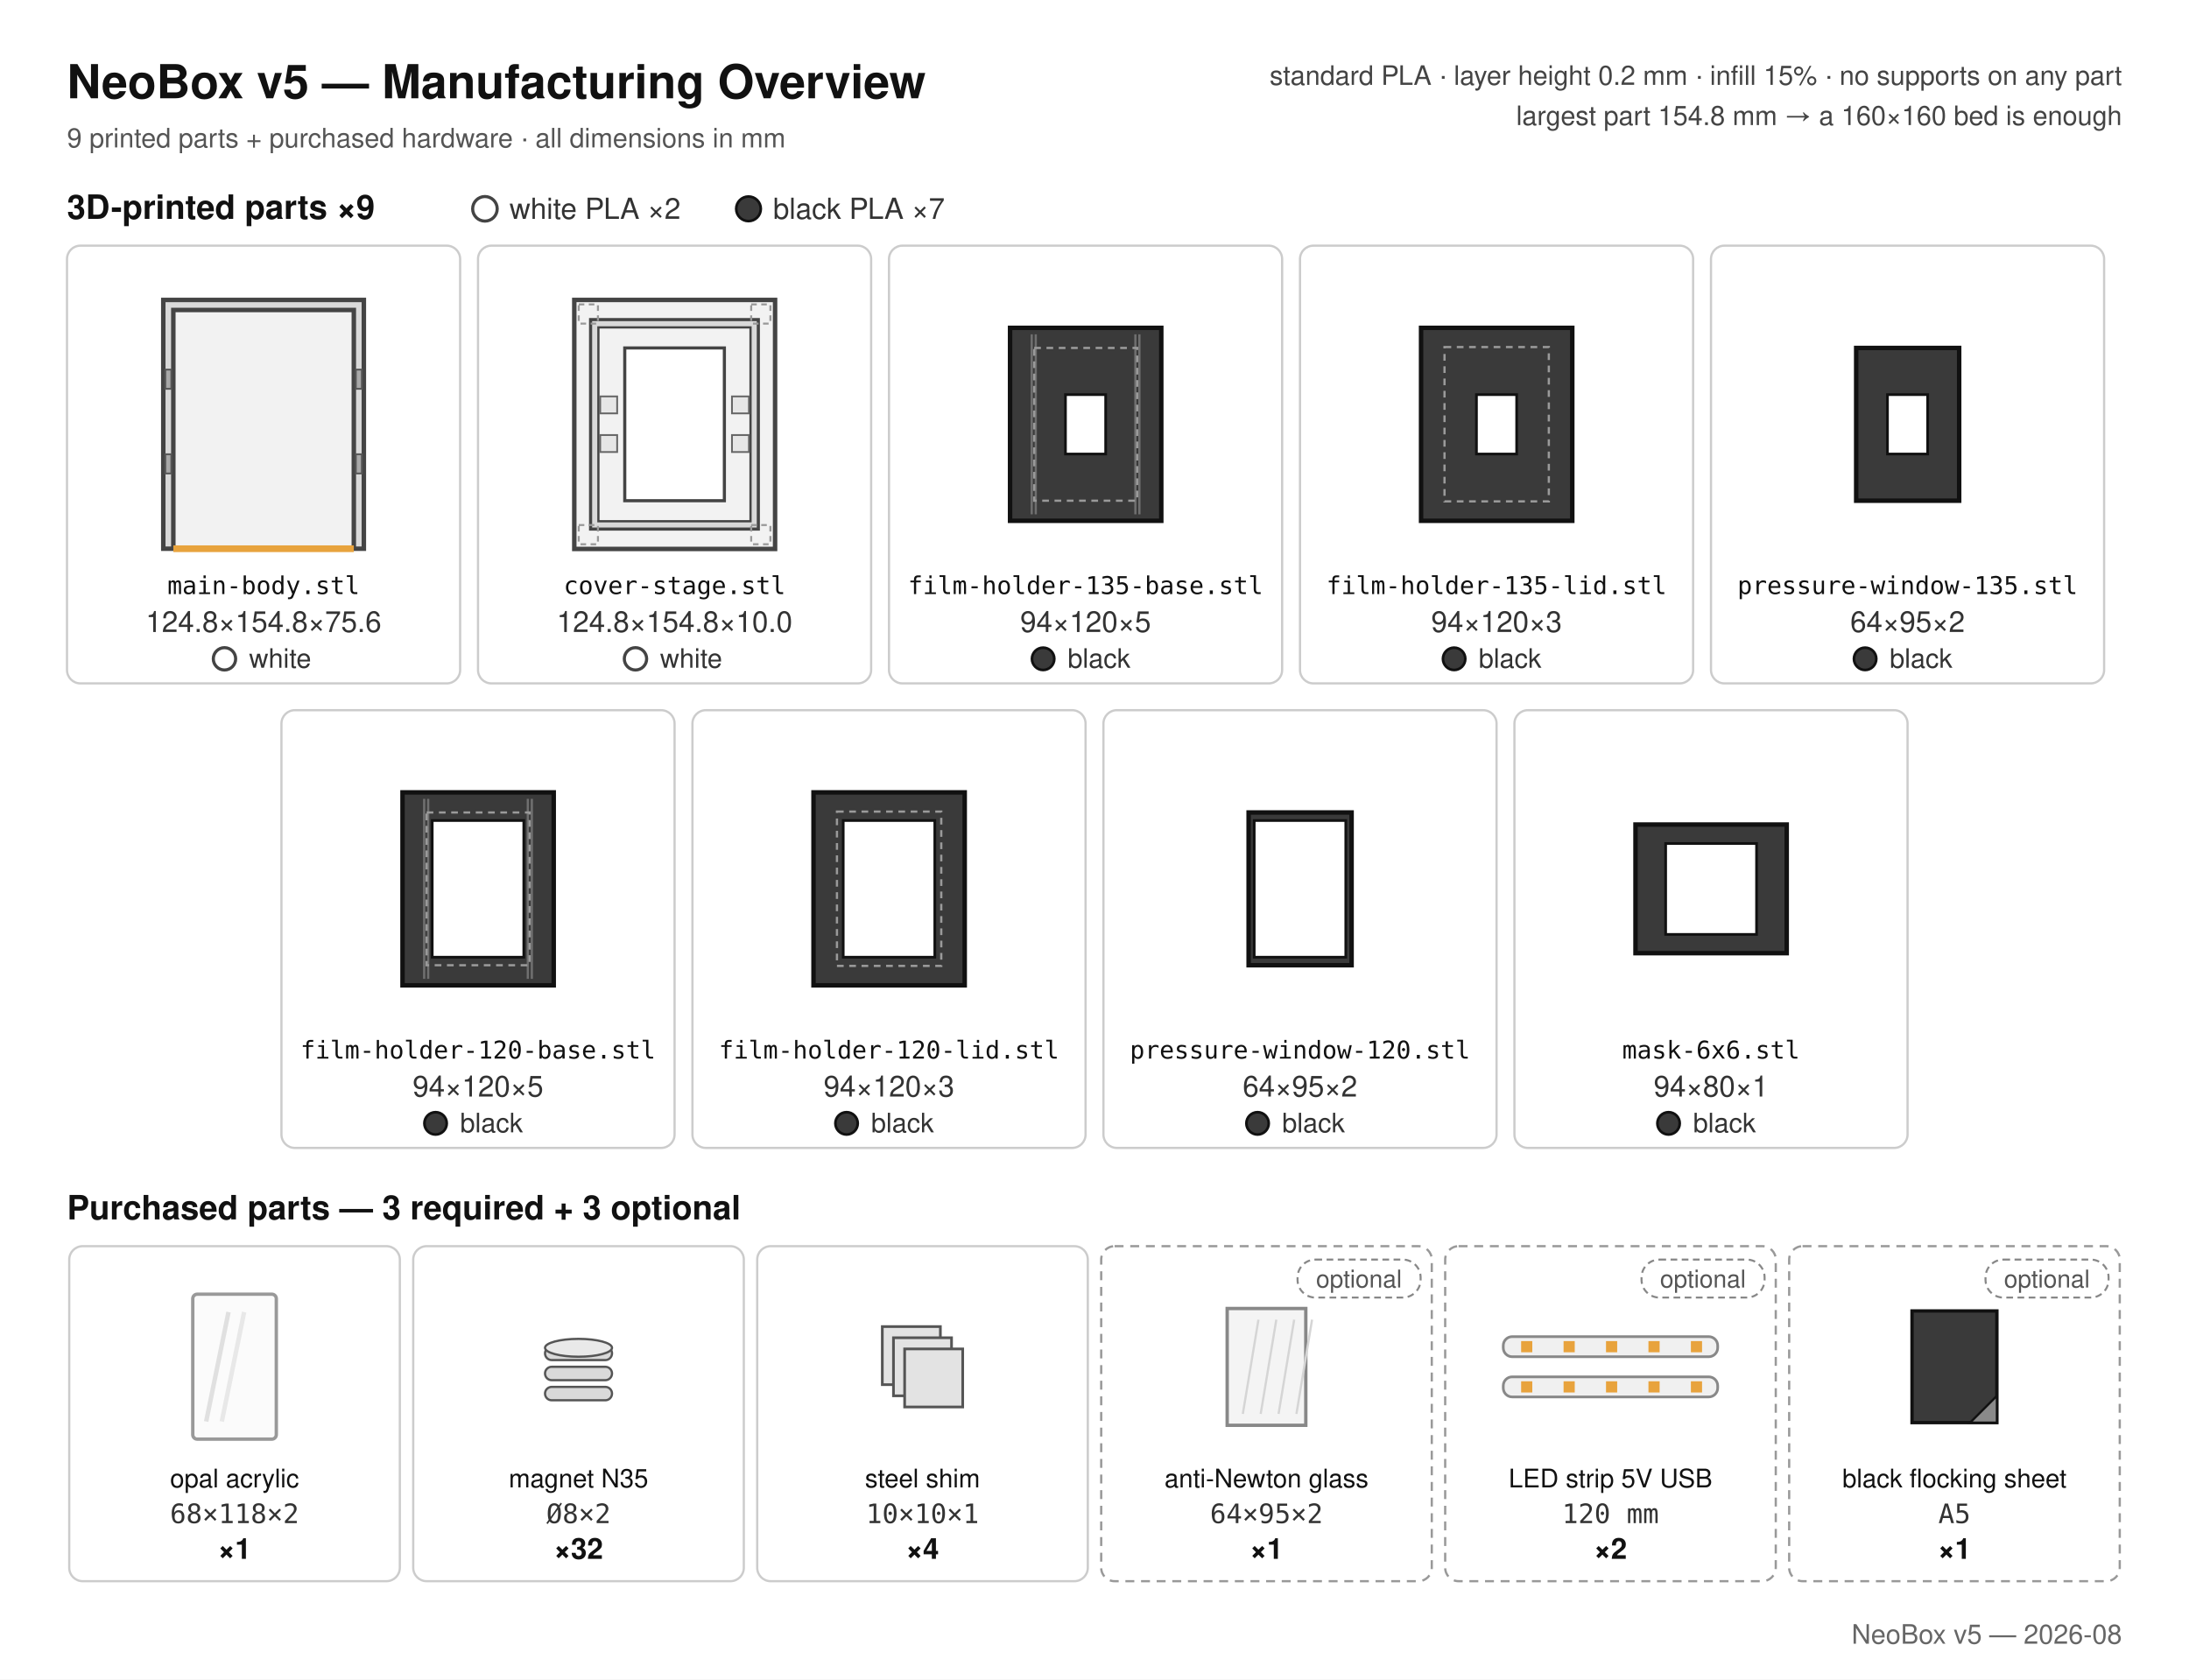
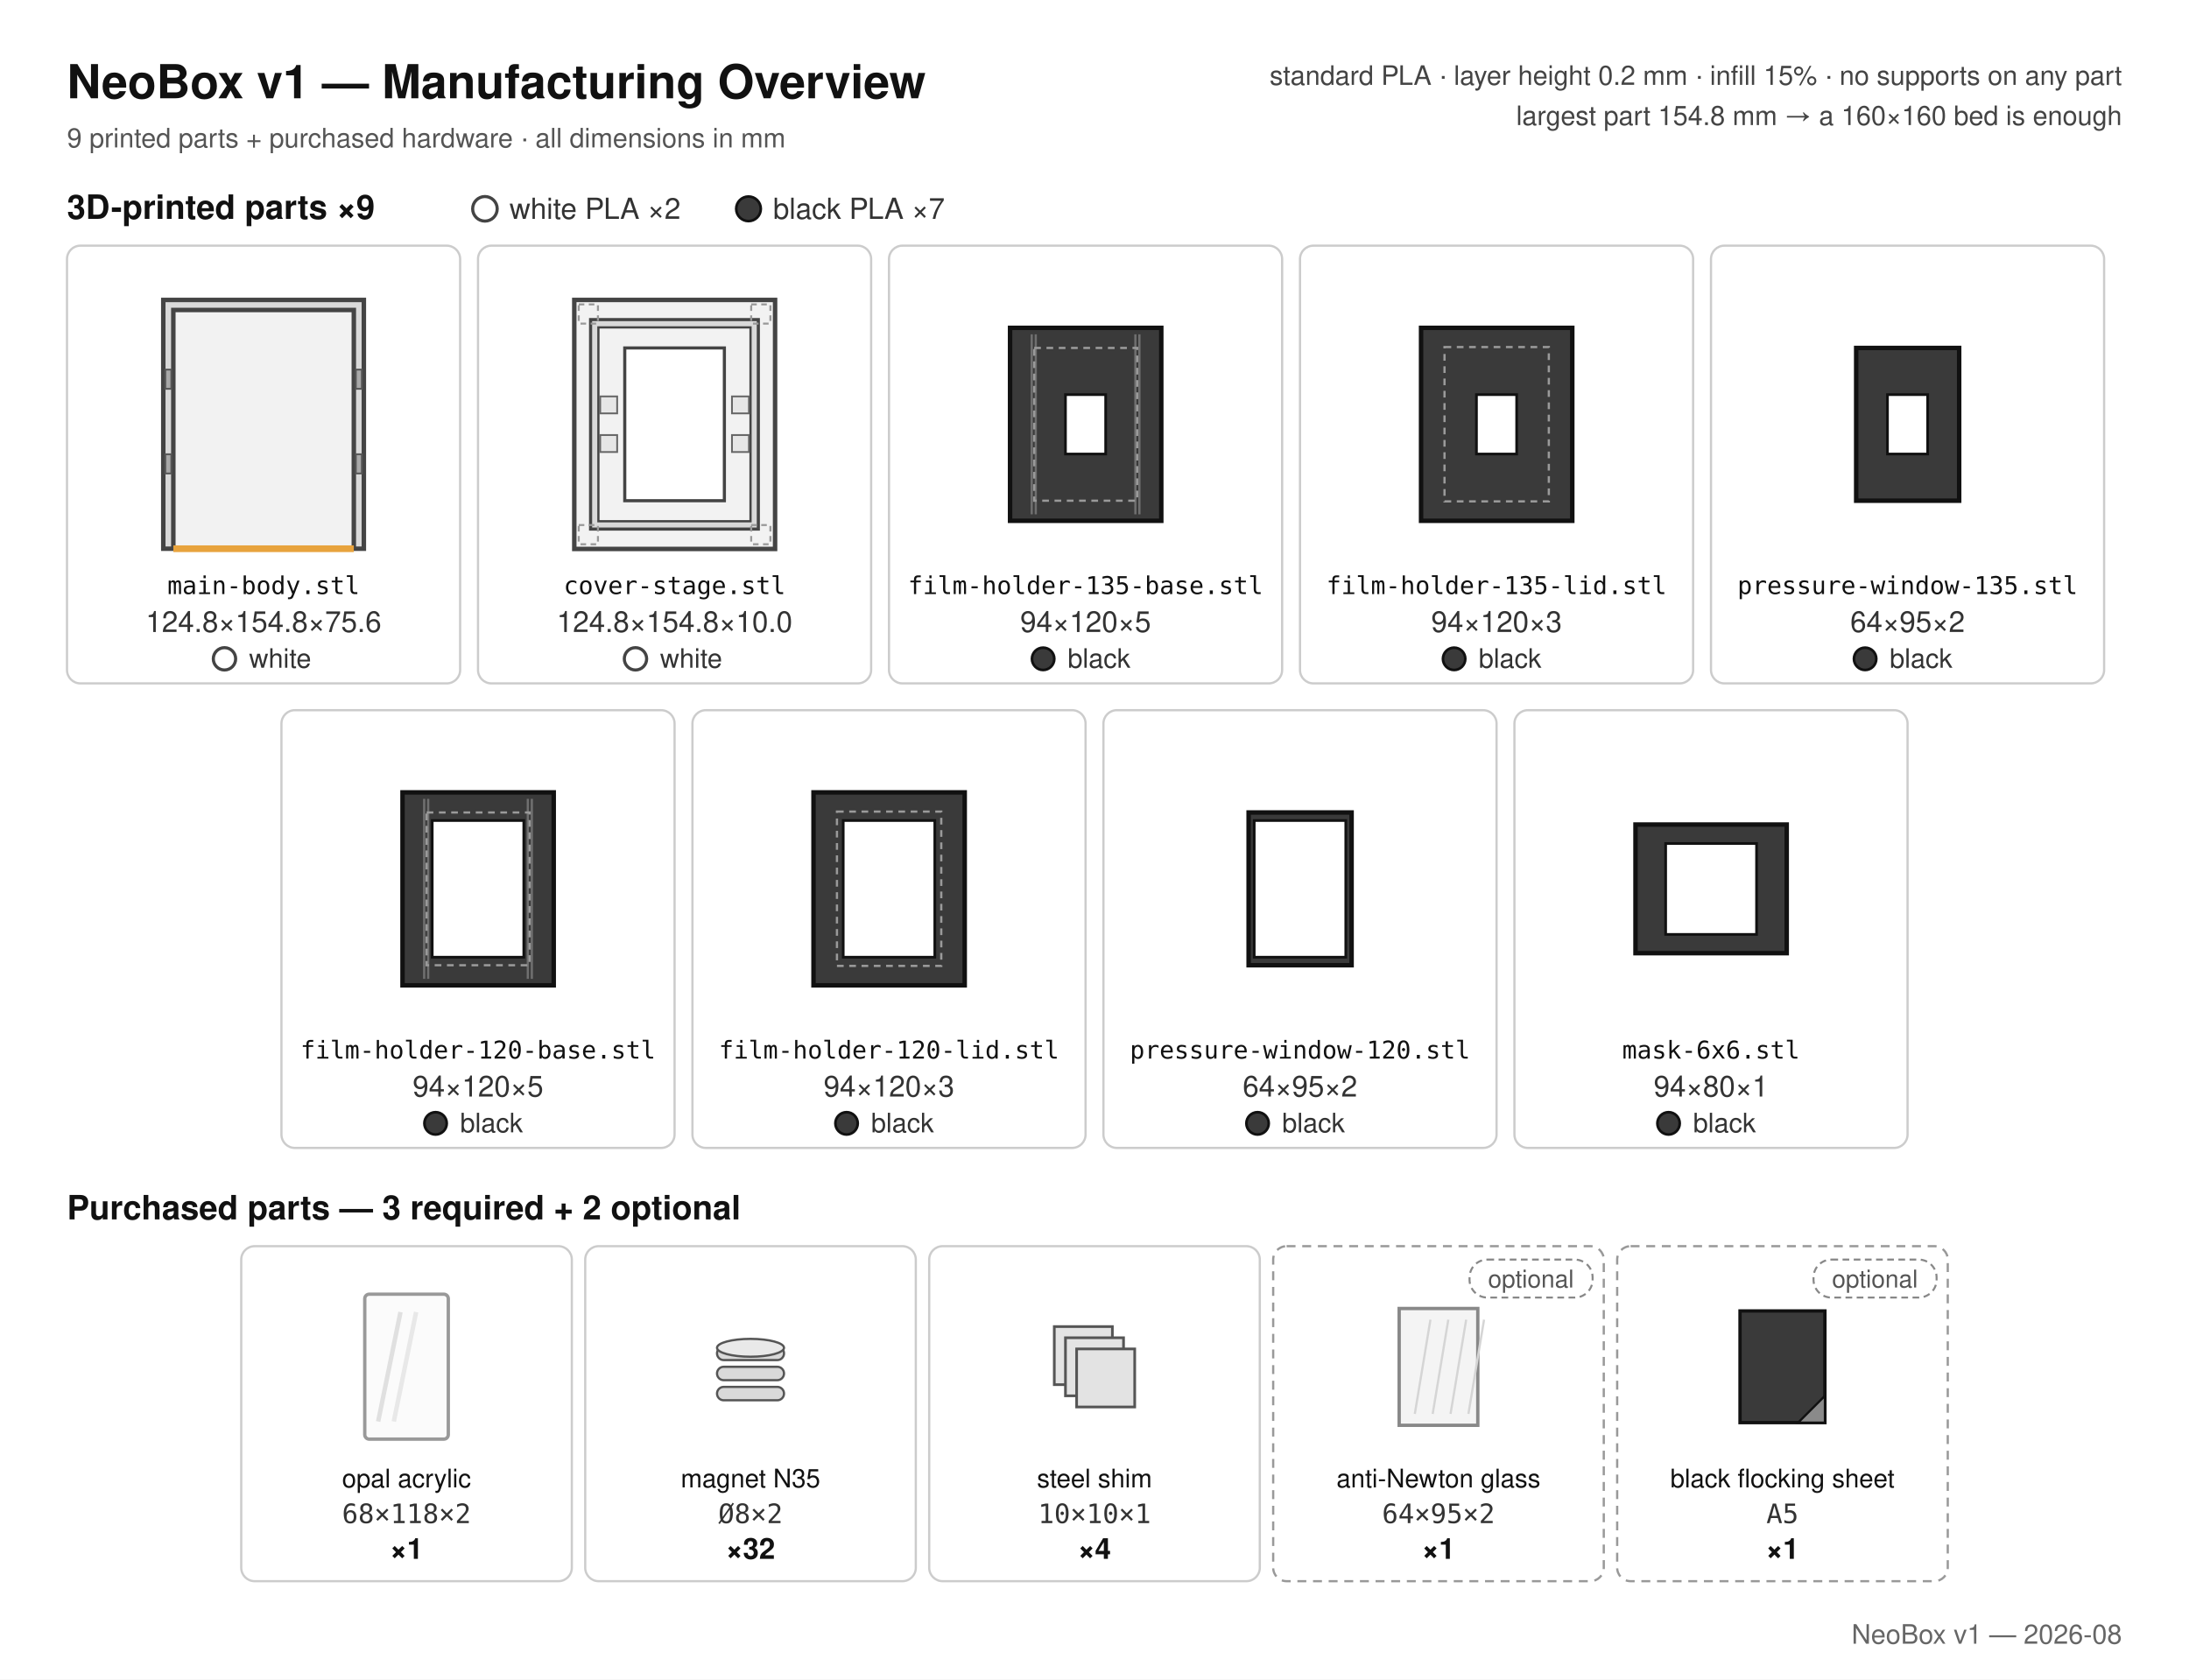
<svg xmlns="http://www.w3.org/2000/svg" width="980" height="752" viewBox="0 0 980 752">
  <rect x="0.0" y="0.0" width="980.0" height="752.0" fill="#fff" />
-   <text x="30.0" y="44.0" font-family="Helvetica, Arial, sans-serif" font-size="21" fill="#111" text-anchor="start" font-weight="bold">NeoBox v5 — Manufacturing Overview</text>
+   <text x="30.0" y="44.0" font-family="Helvetica, Arial, sans-serif" font-size="21" fill="#111" text-anchor="start" font-weight="bold">NeoBox v1 — Manufacturing Overview</text>
  <text x="30.0" y="66.0" font-family="Helvetica, Arial, sans-serif" font-size="12" fill="#555" text-anchor="start">9 printed parts + purchased hardware · all dimensions in mm</text>
  <text x="950.0" y="38.0" font-family="Helvetica, Arial, sans-serif" font-size="12" fill="#444" text-anchor="end">standard PLA · layer height 0.2 mm · infill 15% · no supports on any part</text>
  <text x="950.0" y="56.0" font-family="Helvetica, Arial, sans-serif" font-size="12" fill="#444" text-anchor="end">largest part 154.8 mm → a 160×160 bed is enough</text>
  <text x="30.0" y="98.0" font-family="Helvetica, Arial, sans-serif" font-size="15" fill="#111" text-anchor="start" font-weight="bold">3D-printed parts ×9</text>
  <circle cx="217.1" cy="93.5" r="5.5" fill="#fff" stroke="#444" stroke-width="1.4" />
  <text x="228.1" y="98.0" font-family="Helvetica, Arial, sans-serif" font-size="13" fill="#333" text-anchor="start">white PLA ×2</text>
  <circle cx="335.1" cy="93.5" r="5.5" fill="#3a3a3a" stroke="#111" stroke-width="1.2" />
  <text x="346.1" y="98.0" font-family="Helvetica, Arial, sans-serif" font-size="13" fill="#333" text-anchor="start">black PLA ×7</text>
  <rect x="30.0" y="110.0" width="176.0" height="196.0" fill="#fff" stroke="#ccc" stroke-width="1" rx="6" />
  <rect x="73.1" y="134.3" width="89.9" height="111.5" fill="#f2f2f2" stroke="#444" stroke-width="1" />
  <path d="M 73.1 245.7 L 73.1 134.3 L 162.9 134.3 L 162.9 245.7 L 158.4 245.7 L 158.4 138.8 L 77.6 138.8 L 77.6 245.7 Z" fill="#d9d9d9" stroke="#444" stroke-width="2" />
  <rect x="74.0" y="165.5" width="2.7" height="8.6" fill="#a8a8a8" stroke="#555" stroke-width="0.8" />
  <rect x="159.3" y="165.5" width="2.7" height="8.6" fill="#a8a8a8" stroke="#555" stroke-width="0.8" />
  <rect x="74.0" y="203.4" width="2.7" height="8.6" fill="#a8a8a8" stroke="#555" stroke-width="0.8" />
  <rect x="159.3" y="203.4" width="2.7" height="8.6" fill="#a8a8a8" stroke="#555" stroke-width="0.8" />
  <line x1="77.6" y1="245.7" x2="158.4" y2="245.7" stroke="#e8a33d" stroke-width="3" />
  <text x="118.0" y="266.0" font-family="Menlo, Consolas, monospace" font-size="11" fill="#111" text-anchor="middle">main-body.stl</text>
  <text x="118.0" y="283.0" font-family="Helvetica, Arial, sans-serif" font-size="13" fill="#333" text-anchor="middle">124.8×154.8×75.6</text>
  <circle cx="100.5" cy="295.0" r="5" fill="#fff" stroke="#444" stroke-width="1.4" />
  <text x="111.5" y="299.0" font-family="Helvetica, Arial, sans-serif" font-size="12" fill="#333" text-anchor="start">white</text>
  <rect x="214.0" y="110.0" width="176.0" height="196.0" fill="#fff" stroke="#ccc" stroke-width="1" rx="6" />
  <rect x="257.1" y="134.3" width="89.9" height="111.5" fill="#f2f2f2" stroke="#444" stroke-width="2" />
  <rect x="264.4" y="143.1" width="75.1" height="93.8" fill="#d9d9d9" stroke="#444" stroke-width="1.4" />
  <rect x="267.9" y="146.6" width="68.1" height="86.8" fill="#f2f2f2" stroke="#444" stroke-width="1" />
  <rect x="279.7" y="155.8" width="44.6" height="68.4" fill="#fff" stroke="#444" stroke-width="1.4" />
  <rect x="268.7" y="177.5" width="7.6" height="7.6" fill="#e6e6e6" stroke="#666" stroke-width="0.8" />
  <rect x="268.7" y="194.8" width="7.6" height="7.6" fill="#e6e6e6" stroke="#666" stroke-width="0.8" />
  <rect x="327.7" y="177.5" width="7.6" height="7.6" fill="#e6e6e6" stroke="#666" stroke-width="0.8" />
  <rect x="327.7" y="194.8" width="7.6" height="7.6" fill="#e6e6e6" stroke="#666" stroke-width="0.8" />
  <rect x="259.1" y="136.3" width="8.6" height="8.6" fill="none" stroke="#999" stroke-width="0.9" stroke-dasharray="2.5,2" />
  <rect x="259.1" y="235.1" width="8.6" height="8.6" fill="none" stroke="#999" stroke-width="0.9" stroke-dasharray="2.5,2" />
  <rect x="336.3" y="136.3" width="8.6" height="8.6" fill="none" stroke="#999" stroke-width="0.9" stroke-dasharray="2.5,2" />
  <rect x="336.3" y="235.1" width="8.6" height="8.6" fill="none" stroke="#999" stroke-width="0.9" stroke-dasharray="2.5,2" />
  <text x="302.0" y="266.0" font-family="Menlo, Consolas, monospace" font-size="11" fill="#111" text-anchor="middle">cover-stage.stl</text>
  <text x="302.0" y="283.0" font-family="Helvetica, Arial, sans-serif" font-size="13" fill="#333" text-anchor="middle">124.8×154.8×10.0</text>
  <circle cx="284.5" cy="295.0" r="5" fill="#fff" stroke="#444" stroke-width="1.4" />
  <text x="295.5" y="299.0" font-family="Helvetica, Arial, sans-serif" font-size="12" fill="#333" text-anchor="start">white</text>
  <rect x="398.0" y="110.0" width="176.0" height="196.0" fill="#fff" stroke="#ccc" stroke-width="1" rx="6" />
  <rect x="452.2" y="146.8" width="67.7" height="86.4" fill="#3a3a3a" stroke="#111" stroke-width="2" />
  <line x1="463.7" y1="149.7" x2="463.7" y2="230.3" stroke="#6f6f6f" stroke-width="1" />
  <line x1="461.9" y1="149.7" x2="461.9" y2="230.3" stroke="#6f6f6f" stroke-width="1" />
  <line x1="508.3" y1="149.7" x2="508.3" y2="230.3" stroke="#6f6f6f" stroke-width="1" />
  <line x1="510.1" y1="149.7" x2="510.1" y2="230.3" stroke="#6f6f6f" stroke-width="1" />
  <rect x="463.0" y="155.8" width="46.1" height="68.4" fill="none" stroke="#9a9a9a" stroke-width="1" stroke-dasharray="3,2.5" />
  <rect x="477.0" y="176.7" width="18.0" height="26.6" fill="#fff" stroke="#111" stroke-width="1.2" />
  <text x="486.0" y="266.0" font-family="Menlo, Consolas, monospace" font-size="11" fill="#111" text-anchor="middle">film-holder-135-base.stl</text>
  <text x="486.0" y="283.0" font-family="Helvetica, Arial, sans-serif" font-size="13" fill="#333" text-anchor="middle">94×120×5</text>
  <circle cx="467.0" cy="295.0" r="5" fill="#3a3a3a" stroke="#111" stroke-width="1.2" />
  <text x="478.0" y="299.0" font-family="Helvetica, Arial, sans-serif" font-size="12" fill="#333" text-anchor="start">black</text>
  <rect x="582.0" y="110.0" width="176.0" height="196.0" fill="#fff" stroke="#ccc" stroke-width="1" rx="6" />
  <rect x="636.2" y="146.8" width="67.7" height="86.4" fill="#3a3a3a" stroke="#111" stroke-width="2" />
  <rect x="646.7" y="155.4" width="46.7" height="69.1" fill="none" stroke="#9a9a9a" stroke-width="1" stroke-dasharray="3,2.5" />
  <rect x="661.0" y="176.7" width="18.0" height="26.6" fill="#fff" stroke="#111" stroke-width="1.2" />
  <text x="670.0" y="266.0" font-family="Menlo, Consolas, monospace" font-size="11" fill="#111" text-anchor="middle">film-holder-135-lid.stl</text>
  <text x="670.0" y="283.0" font-family="Helvetica, Arial, sans-serif" font-size="13" fill="#333" text-anchor="middle">94×120×3</text>
  <circle cx="651.0" cy="295.0" r="5" fill="#3a3a3a" stroke="#111" stroke-width="1.2" />
  <text x="662.0" y="299.0" font-family="Helvetica, Arial, sans-serif" font-size="12" fill="#333" text-anchor="start">black</text>
  <rect x="766.0" y="110.0" width="176.0" height="196.0" fill="#fff" stroke="#ccc" stroke-width="1" rx="6" />
  <rect x="831.0" y="155.8" width="46.1" height="68.4" fill="#3a3a3a" stroke="#111" stroke-width="2" />
  <rect x="845.0" y="176.7" width="18.0" height="26.6" fill="#fff" stroke="#111" stroke-width="1.2" />
  <text x="854.0" y="266.0" font-family="Menlo, Consolas, monospace" font-size="11" fill="#111" text-anchor="middle">pressure-window-135.stl</text>
  <text x="854.0" y="283.0" font-family="Helvetica, Arial, sans-serif" font-size="13" fill="#333" text-anchor="middle">64×95×2</text>
  <circle cx="835.0" cy="295.0" r="5" fill="#3a3a3a" stroke="#111" stroke-width="1.2" />
  <text x="846.0" y="299.0" font-family="Helvetica, Arial, sans-serif" font-size="12" fill="#333" text-anchor="start">black</text>
  <rect x="126.0" y="318.0" width="176.0" height="196.0" fill="#fff" stroke="#ccc" stroke-width="1" rx="6" />
  <rect x="180.2" y="354.8" width="67.7" height="86.4" fill="#3a3a3a" stroke="#111" stroke-width="2" />
  <line x1="191.7" y1="357.7" x2="191.7" y2="438.3" stroke="#6f6f6f" stroke-width="1" />
  <line x1="189.9" y1="357.7" x2="189.9" y2="438.3" stroke="#6f6f6f" stroke-width="1" />
  <line x1="236.3" y1="357.7" x2="236.3" y2="438.3" stroke="#6f6f6f" stroke-width="1" />
  <line x1="238.1" y1="357.7" x2="238.1" y2="438.3" stroke="#6f6f6f" stroke-width="1" />
  <rect x="191.0" y="363.8" width="46.1" height="68.4" fill="none" stroke="#9a9a9a" stroke-width="1" stroke-dasharray="3,2.5" />
  <rect x="193.5" y="367.4" width="41.0" height="61.2" fill="#fff" stroke="#111" stroke-width="1.2" />
  <text x="214.0" y="474.0" font-family="Menlo, Consolas, monospace" font-size="11" fill="#111" text-anchor="middle">film-holder-120-base.stl</text>
  <text x="214.0" y="491.0" font-family="Helvetica, Arial, sans-serif" font-size="13" fill="#333" text-anchor="middle">94×120×5</text>
  <circle cx="195.0" cy="503.0" r="5" fill="#3a3a3a" stroke="#111" stroke-width="1.2" />
  <text x="206.0" y="507.0" font-family="Helvetica, Arial, sans-serif" font-size="12" fill="#333" text-anchor="start">black</text>
  <rect x="310.0" y="318.0" width="176.0" height="196.0" fill="#fff" stroke="#ccc" stroke-width="1" rx="6" />
  <rect x="364.2" y="354.8" width="67.7" height="86.4" fill="#3a3a3a" stroke="#111" stroke-width="2" />
  <rect x="374.7" y="363.4" width="46.7" height="69.1" fill="none" stroke="#9a9a9a" stroke-width="1" stroke-dasharray="3,2.5" />
  <rect x="377.5" y="367.4" width="41.0" height="61.2" fill="#fff" stroke="#111" stroke-width="1.2" />
  <text x="398.0" y="474.0" font-family="Menlo, Consolas, monospace" font-size="11" fill="#111" text-anchor="middle">film-holder-120-lid.stl</text>
  <text x="398.0" y="491.0" font-family="Helvetica, Arial, sans-serif" font-size="13" fill="#333" text-anchor="middle">94×120×3</text>
  <circle cx="379.0" cy="503.0" r="5" fill="#3a3a3a" stroke="#111" stroke-width="1.2" />
  <text x="390.0" y="507.0" font-family="Helvetica, Arial, sans-serif" font-size="12" fill="#333" text-anchor="start">black</text>
  <rect x="494.0" y="318.0" width="176.0" height="196.0" fill="#fff" stroke="#ccc" stroke-width="1" rx="6" />
  <rect x="559.0" y="363.8" width="46.1" height="68.4" fill="#3a3a3a" stroke="#111" stroke-width="2" />
  <rect x="561.5" y="367.4" width="41.0" height="61.2" fill="#fff" stroke="#111" stroke-width="1.2" />
  <text x="582.0" y="474.0" font-family="Menlo, Consolas, monospace" font-size="11" fill="#111" text-anchor="middle">pressure-window-120.stl</text>
  <text x="582.0" y="491.0" font-family="Helvetica, Arial, sans-serif" font-size="13" fill="#333" text-anchor="middle">64×95×2</text>
  <circle cx="563.0" cy="503.0" r="5" fill="#3a3a3a" stroke="#111" stroke-width="1.2" />
  <text x="574.0" y="507.0" font-family="Helvetica, Arial, sans-serif" font-size="12" fill="#333" text-anchor="start">black</text>
  <rect x="678.0" y="318.0" width="176.0" height="196.0" fill="#fff" stroke="#ccc" stroke-width="1" rx="6" />
  <rect x="732.2" y="369.2" width="67.7" height="57.6" fill="#3a3a3a" stroke="#111" stroke-width="2" />
  <rect x="745.7" y="377.7" width="40.7" height="40.7" fill="#fff" stroke="#111" stroke-width="1.2" />
  <text x="766.0" y="474.0" font-family="Menlo, Consolas, monospace" font-size="11" fill="#111" text-anchor="middle">mask-6x6.stl</text>
  <text x="766.0" y="491.0" font-family="Helvetica, Arial, sans-serif" font-size="13" fill="#333" text-anchor="middle">94×80×1</text>
  <circle cx="747.0" cy="503.0" r="5" fill="#3a3a3a" stroke="#111" stroke-width="1.2" />
  <text x="758.0" y="507.0" font-family="Helvetica, Arial, sans-serif" font-size="12" fill="#333" text-anchor="start">black</text>
-   <text x="30.0" y="546.0" font-family="Helvetica, Arial, sans-serif" font-size="15" fill="#111" text-anchor="start" font-weight="bold">Purchased parts — 3 required + 3 optional</text>
-   <rect x="31.0" y="558.0" width="148.0" height="150.0" fill="#fff" stroke="#ccc" stroke-width="1" rx="6" />
-   <rect x="86.3" y="579.5" width="37.4" height="64.9" fill="#fbfbfb" stroke="#999" stroke-width="1.5" rx="2" />
-   <line x1="92.3" y1="636.5" x2="102.3" y2="587.5" stroke="#e0e0e0" stroke-width="2" />
-   <line x1="99.3" y1="636.5" x2="109.3" y2="587.5" stroke="#e8e8e8" stroke-width="2" />
-   <text x="105.0" y="666.0" font-family="Helvetica, Arial, sans-serif" font-size="11.5" fill="#111" text-anchor="middle">opal acrylic</text>
-   <text x="105.0" y="682.0" font-family="Menlo, Consolas, monospace" font-size="12" fill="#333" text-anchor="middle">68×118×2</text>
-   <text x="105.0" y="698.0" font-family="Helvetica, Arial, sans-serif" font-size="13" fill="#111" text-anchor="middle" font-weight="bold">×1</text>
-   <rect x="185.0" y="558.0" width="148.0" height="150.0" fill="#fff" stroke="#ccc" stroke-width="1" rx="6" />
-   <rect x="244.0" y="621.0" width="30.0" height="6.0" fill="#d9d9d9" stroke="#555" stroke-width="1" rx="3" />
-   <rect x="244.0" y="612.0" width="30.0" height="6.0" fill="#d9d9d9" stroke="#555" stroke-width="1" rx="3" />
-   <rect x="244.0" y="603.0" width="30.0" height="6.0" fill="#d9d9d9" stroke="#555" stroke-width="1" rx="3" />
-   <ellipse cx="259.0" cy="603.5" rx="15" ry="4" fill="#e9e9e9" stroke="#555" stroke-width="1" />
-   <text x="259.0" y="666.0" font-family="Helvetica, Arial, sans-serif" font-size="11.5" fill="#111" text-anchor="middle">magnet N35</text>
-   <text x="259.0" y="682.0" font-family="Menlo, Consolas, monospace" font-size="12" fill="#333" text-anchor="middle">Ø8×2</text>
-   <text x="259.0" y="698.0" font-family="Helvetica, Arial, sans-serif" font-size="13" fill="#111" text-anchor="middle" font-weight="bold">×32</text>
-   <rect x="339.0" y="558.0" width="148.0" height="150.0" fill="#fff" stroke="#ccc" stroke-width="1" rx="6" />
-   <rect x="395.0" y="594.0" width="26.0" height="26.0" fill="#e3e3e3" stroke="#555" stroke-width="1.2" />
-   <rect x="400.0" y="599.0" width="26.0" height="26.0" fill="#e3e3e3" stroke="#555" stroke-width="1.2" />
-   <rect x="405.0" y="604.0" width="26.0" height="26.0" fill="#e3e3e3" stroke="#555" stroke-width="1.2" />
-   <text x="413.0" y="666.0" font-family="Helvetica, Arial, sans-serif" font-size="11.5" fill="#111" text-anchor="middle">steel shim</text>
-   <text x="413.0" y="682.0" font-family="Menlo, Consolas, monospace" font-size="12" fill="#333" text-anchor="middle">10×10×1</text>
-   <text x="413.0" y="698.0" font-family="Helvetica, Arial, sans-serif" font-size="13" fill="#111" text-anchor="middle" font-weight="bold">×4</text>
-   <rect x="493.0" y="558.0" width="148.0" height="150.0" fill="#fff" stroke="#999" stroke-width="1" stroke-dasharray="4,3" rx="6" />
-   <rect x="549.4" y="585.9" width="35.2" height="52.3" fill="#f4f4f4" stroke="#888" stroke-width="1.5" />
-   <line x1="556.4" y1="633.1" x2="563.4" y2="590.9" stroke="#d5d5d5" stroke-width="1" />
-   <line x1="564.4" y1="633.1" x2="571.4" y2="590.9" stroke="#d5d5d5" stroke-width="1" />
-   <line x1="572.4" y1="633.1" x2="579.4" y2="590.9" stroke="#d5d5d5" stroke-width="1" />
-   <line x1="580.4" y1="633.1" x2="587.4" y2="590.9" stroke="#d5d5d5" stroke-width="1" />
-   <rect x="580.9" y="564.0" width="55.1" height="17.0" fill="#fff" stroke="#888" stroke-width="0.9" stroke-dasharray="3,2" rx="8" />
-   <text x="608.4" y="576.5" font-family="Helvetica, Arial, sans-serif" font-size="11" fill="#555" text-anchor="middle">optional</text>
-   <text x="567.0" y="666.0" font-family="Helvetica, Arial, sans-serif" font-size="11.5" fill="#111" text-anchor="middle">anti-Newton glass</text>
-   <text x="567.0" y="682.0" font-family="Menlo, Consolas, monospace" font-size="12" fill="#333" text-anchor="middle">64×95×2</text>
-   <text x="567.0" y="698.0" font-family="Helvetica, Arial, sans-serif" font-size="13" fill="#111" text-anchor="middle" font-weight="bold">×1</text>
-   <rect x="647.0" y="558.0" width="148.0" height="150.0" fill="#fff" stroke="#999" stroke-width="1" stroke-dasharray="4,3" rx="6" />
-   <rect x="673.0" y="598.5" width="96.0" height="9.0" fill="#f0f0f0" stroke="#888" stroke-width="1.2" rx="4" />
-   <rect x="681.0" y="600.5" width="5.0" height="5.0" fill="#e8a33d" stroke="none" stroke-width="0" />
-   <rect x="700.0" y="600.5" width="5.0" height="5.0" fill="#e8a33d" stroke="none" stroke-width="0" />
-   <rect x="719.0" y="600.5" width="5.0" height="5.0" fill="#e8a33d" stroke="none" stroke-width="0" />
-   <rect x="738.0" y="600.5" width="5.0" height="5.0" fill="#e8a33d" stroke="none" stroke-width="0" />
-   <rect x="757.0" y="600.5" width="5.0" height="5.0" fill="#e8a33d" stroke="none" stroke-width="0" />
-   <rect x="673.0" y="616.5" width="96.0" height="9.0" fill="#f0f0f0" stroke="#888" stroke-width="1.2" rx="4" />
-   <rect x="681.0" y="618.5" width="5.0" height="5.0" fill="#e8a33d" stroke="none" stroke-width="0" />
-   <rect x="700.0" y="618.5" width="5.0" height="5.0" fill="#e8a33d" stroke="none" stroke-width="0" />
-   <rect x="719.0" y="618.5" width="5.0" height="5.0" fill="#e8a33d" stroke="none" stroke-width="0" />
-   <rect x="738.0" y="618.5" width="5.0" height="5.0" fill="#e8a33d" stroke="none" stroke-width="0" />
-   <rect x="757.0" y="618.5" width="5.0" height="5.0" fill="#e8a33d" stroke="none" stroke-width="0" />
-   <rect x="734.9" y="564.0" width="55.1" height="17.0" fill="#fff" stroke="#888" stroke-width="0.9" stroke-dasharray="3,2" rx="8" />
-   <text x="762.4" y="576.5" font-family="Helvetica, Arial, sans-serif" font-size="11" fill="#555" text-anchor="middle">optional</text>
-   <text x="721.0" y="666.0" font-family="Helvetica, Arial, sans-serif" font-size="11.5" fill="#111" text-anchor="middle">LED strip 5V USB</text>
-   <text x="721.0" y="682.0" font-family="Menlo, Consolas, monospace" font-size="12" fill="#333" text-anchor="middle">120 mm</text>
-   <text x="721.0" y="698.0" font-family="Helvetica, Arial, sans-serif" font-size="13" fill="#111" text-anchor="middle" font-weight="bold">×2</text>
-   <rect x="801.0" y="558.0" width="148.0" height="150.0" fill="#fff" stroke="#999" stroke-width="1" stroke-dasharray="4,3" rx="6" />
-   <rect x="856.0" y="587.0" width="38.0" height="50.0" fill="#3a3a3a" stroke="#111" stroke-width="1.5" />
-   <path d="M 894.0 625.0 L 894.0 637.0 L 882.0 637.0 Z" fill="#8a8a8a" stroke="#111" stroke-width="1" />
-   <rect x="888.9" y="564.0" width="55.1" height="17.0" fill="#fff" stroke="#888" stroke-width="0.9" stroke-dasharray="3,2" rx="8" />
-   <text x="916.4" y="576.5" font-family="Helvetica, Arial, sans-serif" font-size="11" fill="#555" text-anchor="middle">optional</text>
-   <text x="875.0" y="666.0" font-family="Helvetica, Arial, sans-serif" font-size="11.5" fill="#111" text-anchor="middle">black flocking sheet</text>
-   <text x="875.0" y="682.0" font-family="Menlo, Consolas, monospace" font-size="12" fill="#333" text-anchor="middle">A5</text>
-   <text x="875.0" y="698.0" font-family="Helvetica, Arial, sans-serif" font-size="13" fill="#111" text-anchor="middle" font-weight="bold">×1</text>
-   <text x="950.0" y="736.0" font-family="Helvetica, Arial, sans-serif" font-size="12" fill="#666" text-anchor="end">NeoBox v5 — 2026-08</text>
+   <text x="30.0" y="546.0" font-family="Helvetica, Arial, sans-serif" font-size="15" fill="#111" text-anchor="start" font-weight="bold">Purchased parts — 3 required + 2 optional</text>
+   <rect x="108.0" y="558.0" width="148.0" height="150.0" fill="#fff" stroke="#ccc" stroke-width="1" rx="6" />
+   <rect x="163.3" y="579.5" width="37.4" height="64.9" fill="#fbfbfb" stroke="#999" stroke-width="1.5" rx="2" />
+   <line x1="169.3" y1="636.5" x2="179.3" y2="587.5" stroke="#e0e0e0" stroke-width="2" />
+   <line x1="176.3" y1="636.5" x2="186.3" y2="587.5" stroke="#e8e8e8" stroke-width="2" />
+   <text x="182.0" y="666.0" font-family="Helvetica, Arial, sans-serif" font-size="11.5" fill="#111" text-anchor="middle">opal acrylic</text>
+   <text x="182.0" y="682.0" font-family="Menlo, Consolas, monospace" font-size="12" fill="#333" text-anchor="middle">68×118×2</text>
+   <text x="182.0" y="698.0" font-family="Helvetica, Arial, sans-serif" font-size="13" fill="#111" text-anchor="middle" font-weight="bold">×1</text>
+   <rect x="262.0" y="558.0" width="148.0" height="150.0" fill="#fff" stroke="#ccc" stroke-width="1" rx="6" />
+   <rect x="321.0" y="621.0" width="30.0" height="6.0" fill="#d9d9d9" stroke="#555" stroke-width="1" rx="3" />
+   <rect x="321.0" y="612.0" width="30.0" height="6.0" fill="#d9d9d9" stroke="#555" stroke-width="1" rx="3" />
+   <rect x="321.0" y="603.0" width="30.0" height="6.0" fill="#d9d9d9" stroke="#555" stroke-width="1" rx="3" />
+   <ellipse cx="336.0" cy="603.5" rx="15" ry="4" fill="#e9e9e9" stroke="#555" stroke-width="1" />
+   <text x="336.0" y="666.0" font-family="Helvetica, Arial, sans-serif" font-size="11.5" fill="#111" text-anchor="middle">magnet N35</text>
+   <text x="336.0" y="682.0" font-family="Menlo, Consolas, monospace" font-size="12" fill="#333" text-anchor="middle">Ø8×2</text>
+   <text x="336.0" y="698.0" font-family="Helvetica, Arial, sans-serif" font-size="13" fill="#111" text-anchor="middle" font-weight="bold">×32</text>
+   <rect x="416.0" y="558.0" width="148.0" height="150.0" fill="#fff" stroke="#ccc" stroke-width="1" rx="6" />
+   <rect x="472.0" y="594.0" width="26.0" height="26.0" fill="#e3e3e3" stroke="#555" stroke-width="1.2" />
+   <rect x="477.0" y="599.0" width="26.0" height="26.0" fill="#e3e3e3" stroke="#555" stroke-width="1.2" />
+   <rect x="482.0" y="604.0" width="26.0" height="26.0" fill="#e3e3e3" stroke="#555" stroke-width="1.2" />
+   <text x="490.0" y="666.0" font-family="Helvetica, Arial, sans-serif" font-size="11.5" fill="#111" text-anchor="middle">steel shim</text>
+   <text x="490.0" y="682.0" font-family="Menlo, Consolas, monospace" font-size="12" fill="#333" text-anchor="middle">10×10×1</text>
+   <text x="490.0" y="698.0" font-family="Helvetica, Arial, sans-serif" font-size="13" fill="#111" text-anchor="middle" font-weight="bold">×4</text>
+   <rect x="570.0" y="558.0" width="148.0" height="150.0" fill="#fff" stroke="#999" stroke-width="1" stroke-dasharray="4,3" rx="6" />
+   <rect x="626.4" y="585.9" width="35.2" height="52.3" fill="#f4f4f4" stroke="#888" stroke-width="1.5" />
+   <line x1="633.4" y1="633.1" x2="640.4" y2="590.9" stroke="#d5d5d5" stroke-width="1" />
+   <line x1="641.4" y1="633.1" x2="648.4" y2="590.9" stroke="#d5d5d5" stroke-width="1" />
+   <line x1="649.4" y1="633.1" x2="656.4" y2="590.9" stroke="#d5d5d5" stroke-width="1" />
+   <line x1="657.4" y1="633.1" x2="664.4" y2="590.9" stroke="#d5d5d5" stroke-width="1" />
+   <rect x="657.9" y="564.0" width="55.1" height="17.0" fill="#fff" stroke="#888" stroke-width="0.9" stroke-dasharray="3,2" rx="8" />
+   <text x="685.4" y="576.5" font-family="Helvetica, Arial, sans-serif" font-size="11" fill="#555" text-anchor="middle">optional</text>
+   <text x="644.0" y="666.0" font-family="Helvetica, Arial, sans-serif" font-size="11.5" fill="#111" text-anchor="middle">anti-Newton glass</text>
+   <text x="644.0" y="682.0" font-family="Menlo, Consolas, monospace" font-size="12" fill="#333" text-anchor="middle">64×95×2</text>
+   <text x="644.0" y="698.0" font-family="Helvetica, Arial, sans-serif" font-size="13" fill="#111" text-anchor="middle" font-weight="bold">×1</text>
+   <rect x="724.0" y="558.0" width="148.0" height="150.0" fill="#fff" stroke="#999" stroke-width="1" stroke-dasharray="4,3" rx="6" />
+   <rect x="779.0" y="587.0" width="38.0" height="50.0" fill="#3a3a3a" stroke="#111" stroke-width="1.5" />
+   <path d="M 817.0 625.0 L 817.0 637.0 L 805.0 637.0 Z" fill="#8a8a8a" stroke="#111" stroke-width="1" />
+   <rect x="811.9" y="564.0" width="55.1" height="17.0" fill="#fff" stroke="#888" stroke-width="0.9" stroke-dasharray="3,2" rx="8" />
+   <text x="839.4" y="576.5" font-family="Helvetica, Arial, sans-serif" font-size="11" fill="#555" text-anchor="middle">optional</text>
+   <text x="798.0" y="666.0" font-family="Helvetica, Arial, sans-serif" font-size="11.5" fill="#111" text-anchor="middle">black flocking sheet</text>
+   <text x="798.0" y="682.0" font-family="Menlo, Consolas, monospace" font-size="12" fill="#333" text-anchor="middle">A5</text>
+   <text x="798.0" y="698.0" font-family="Helvetica, Arial, sans-serif" font-size="13" fill="#111" text-anchor="middle" font-weight="bold">×1</text>
+   <text x="950.0" y="736.0" font-family="Helvetica, Arial, sans-serif" font-size="12" fill="#666" text-anchor="end">NeoBox v1 — 2026-08</text>
</svg>
